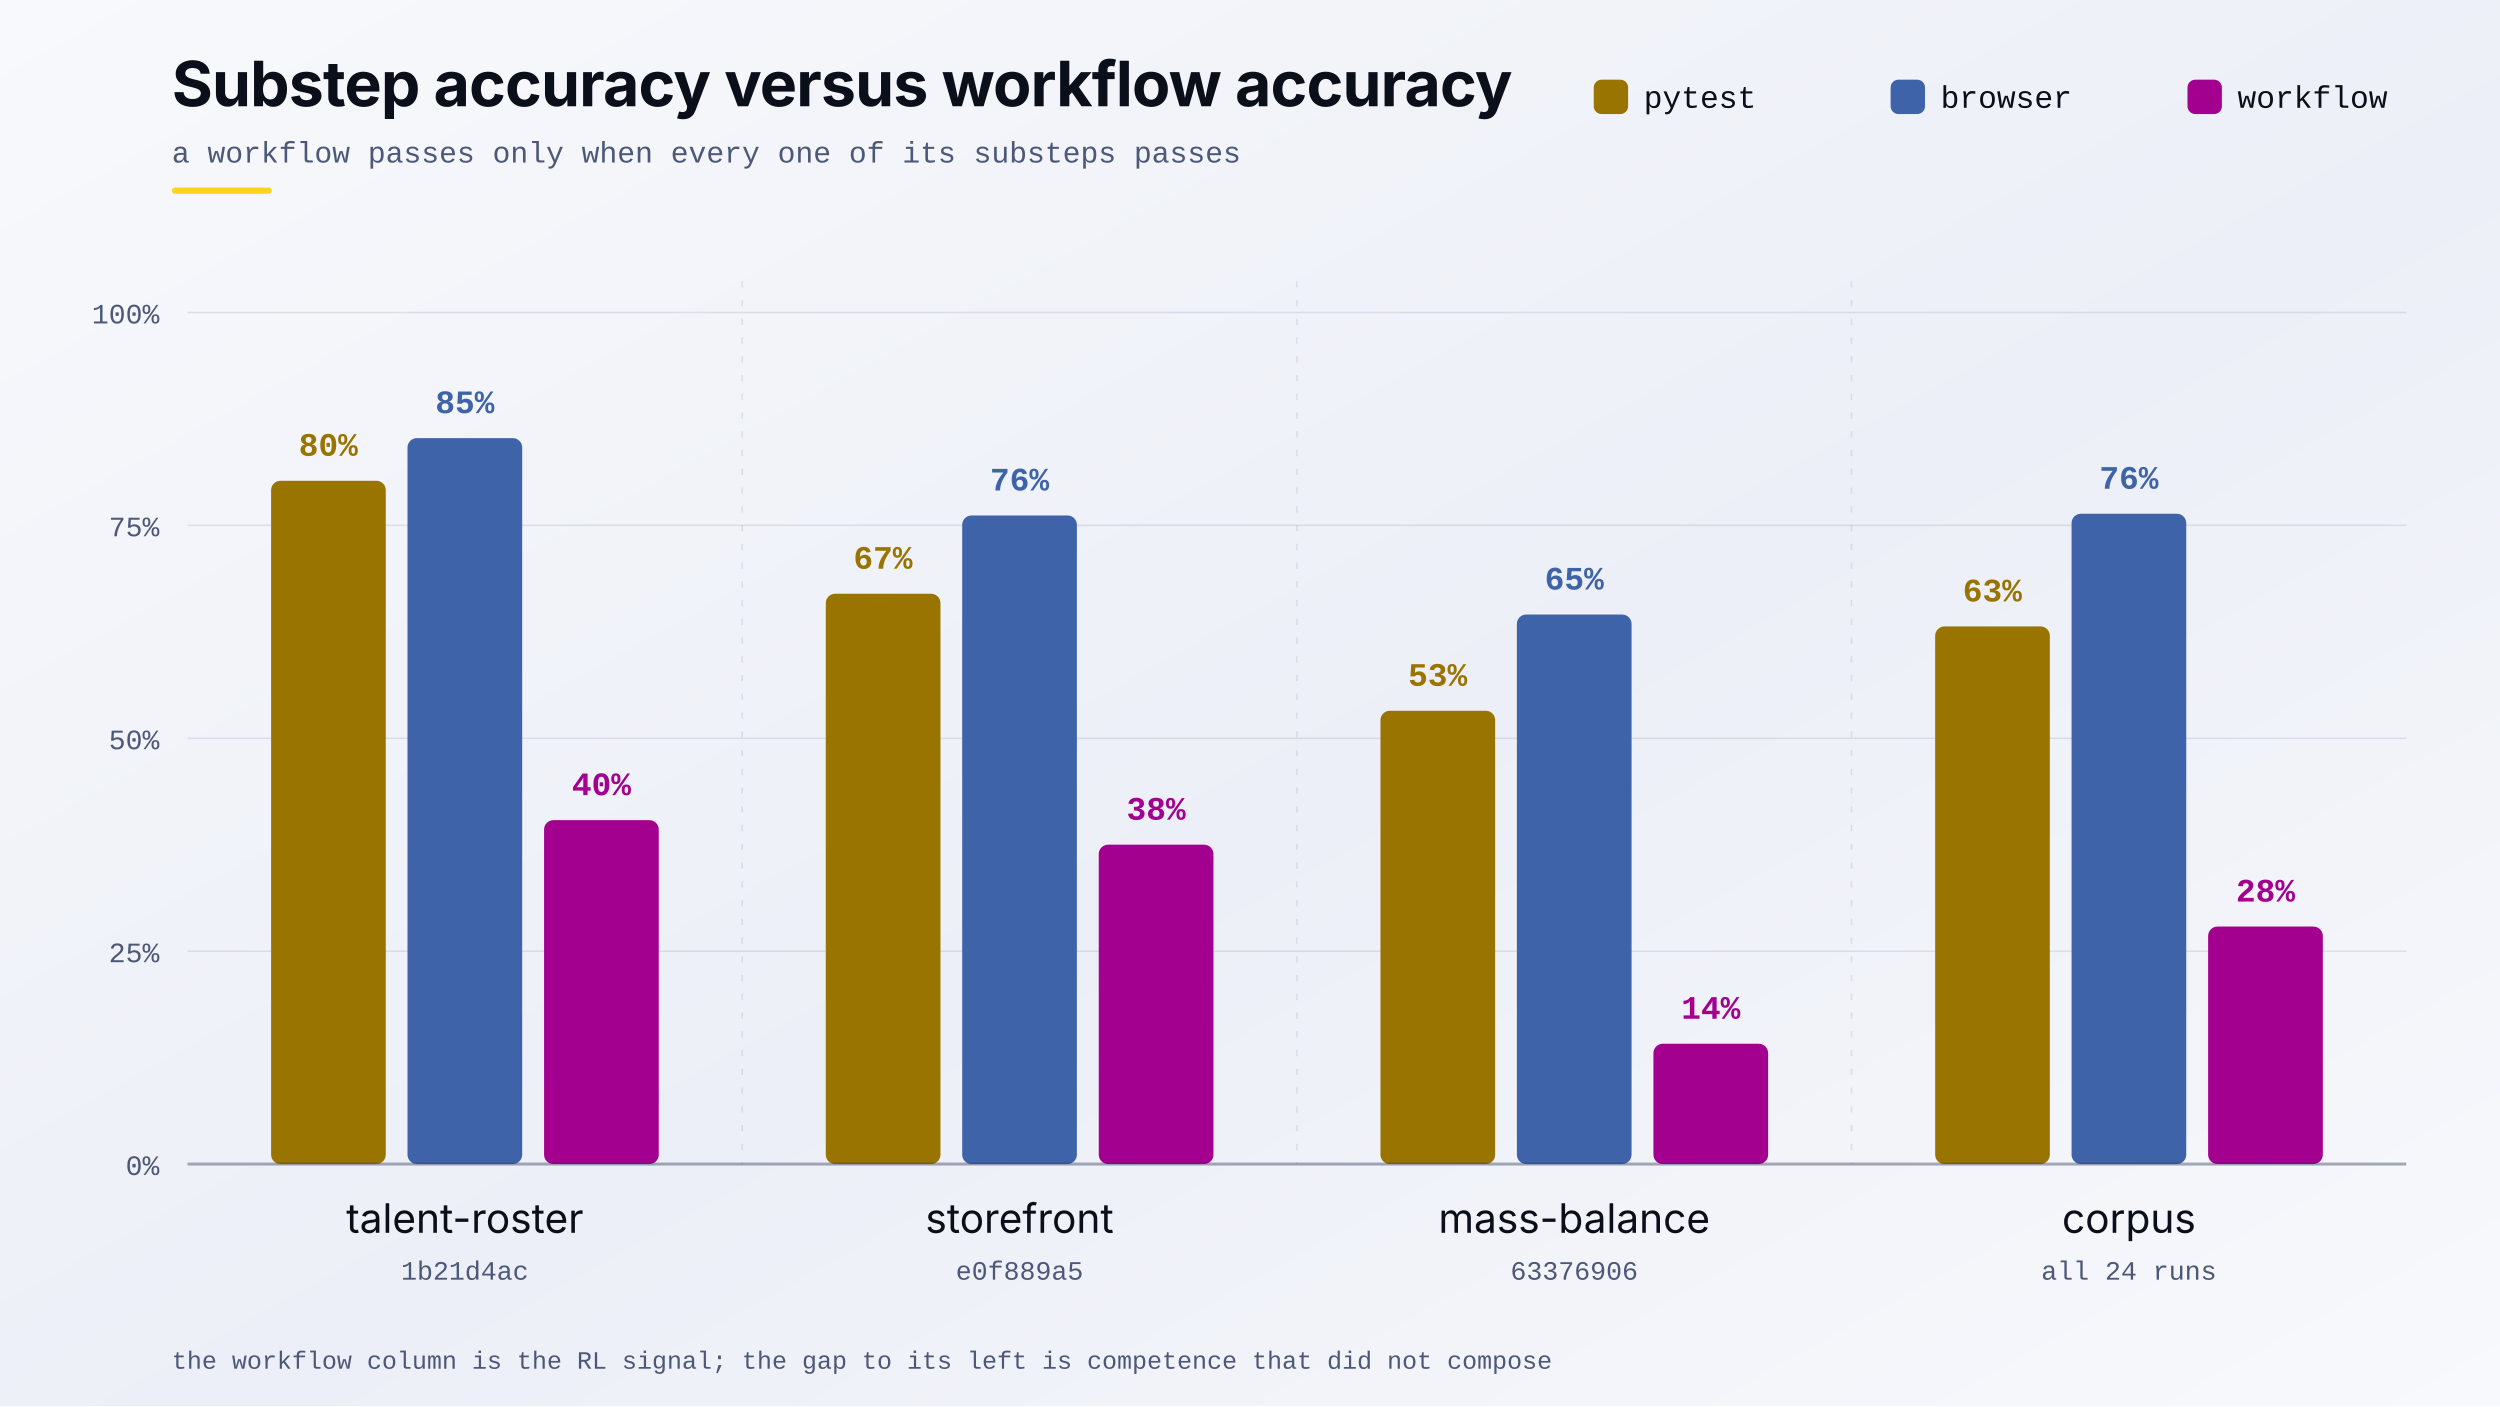
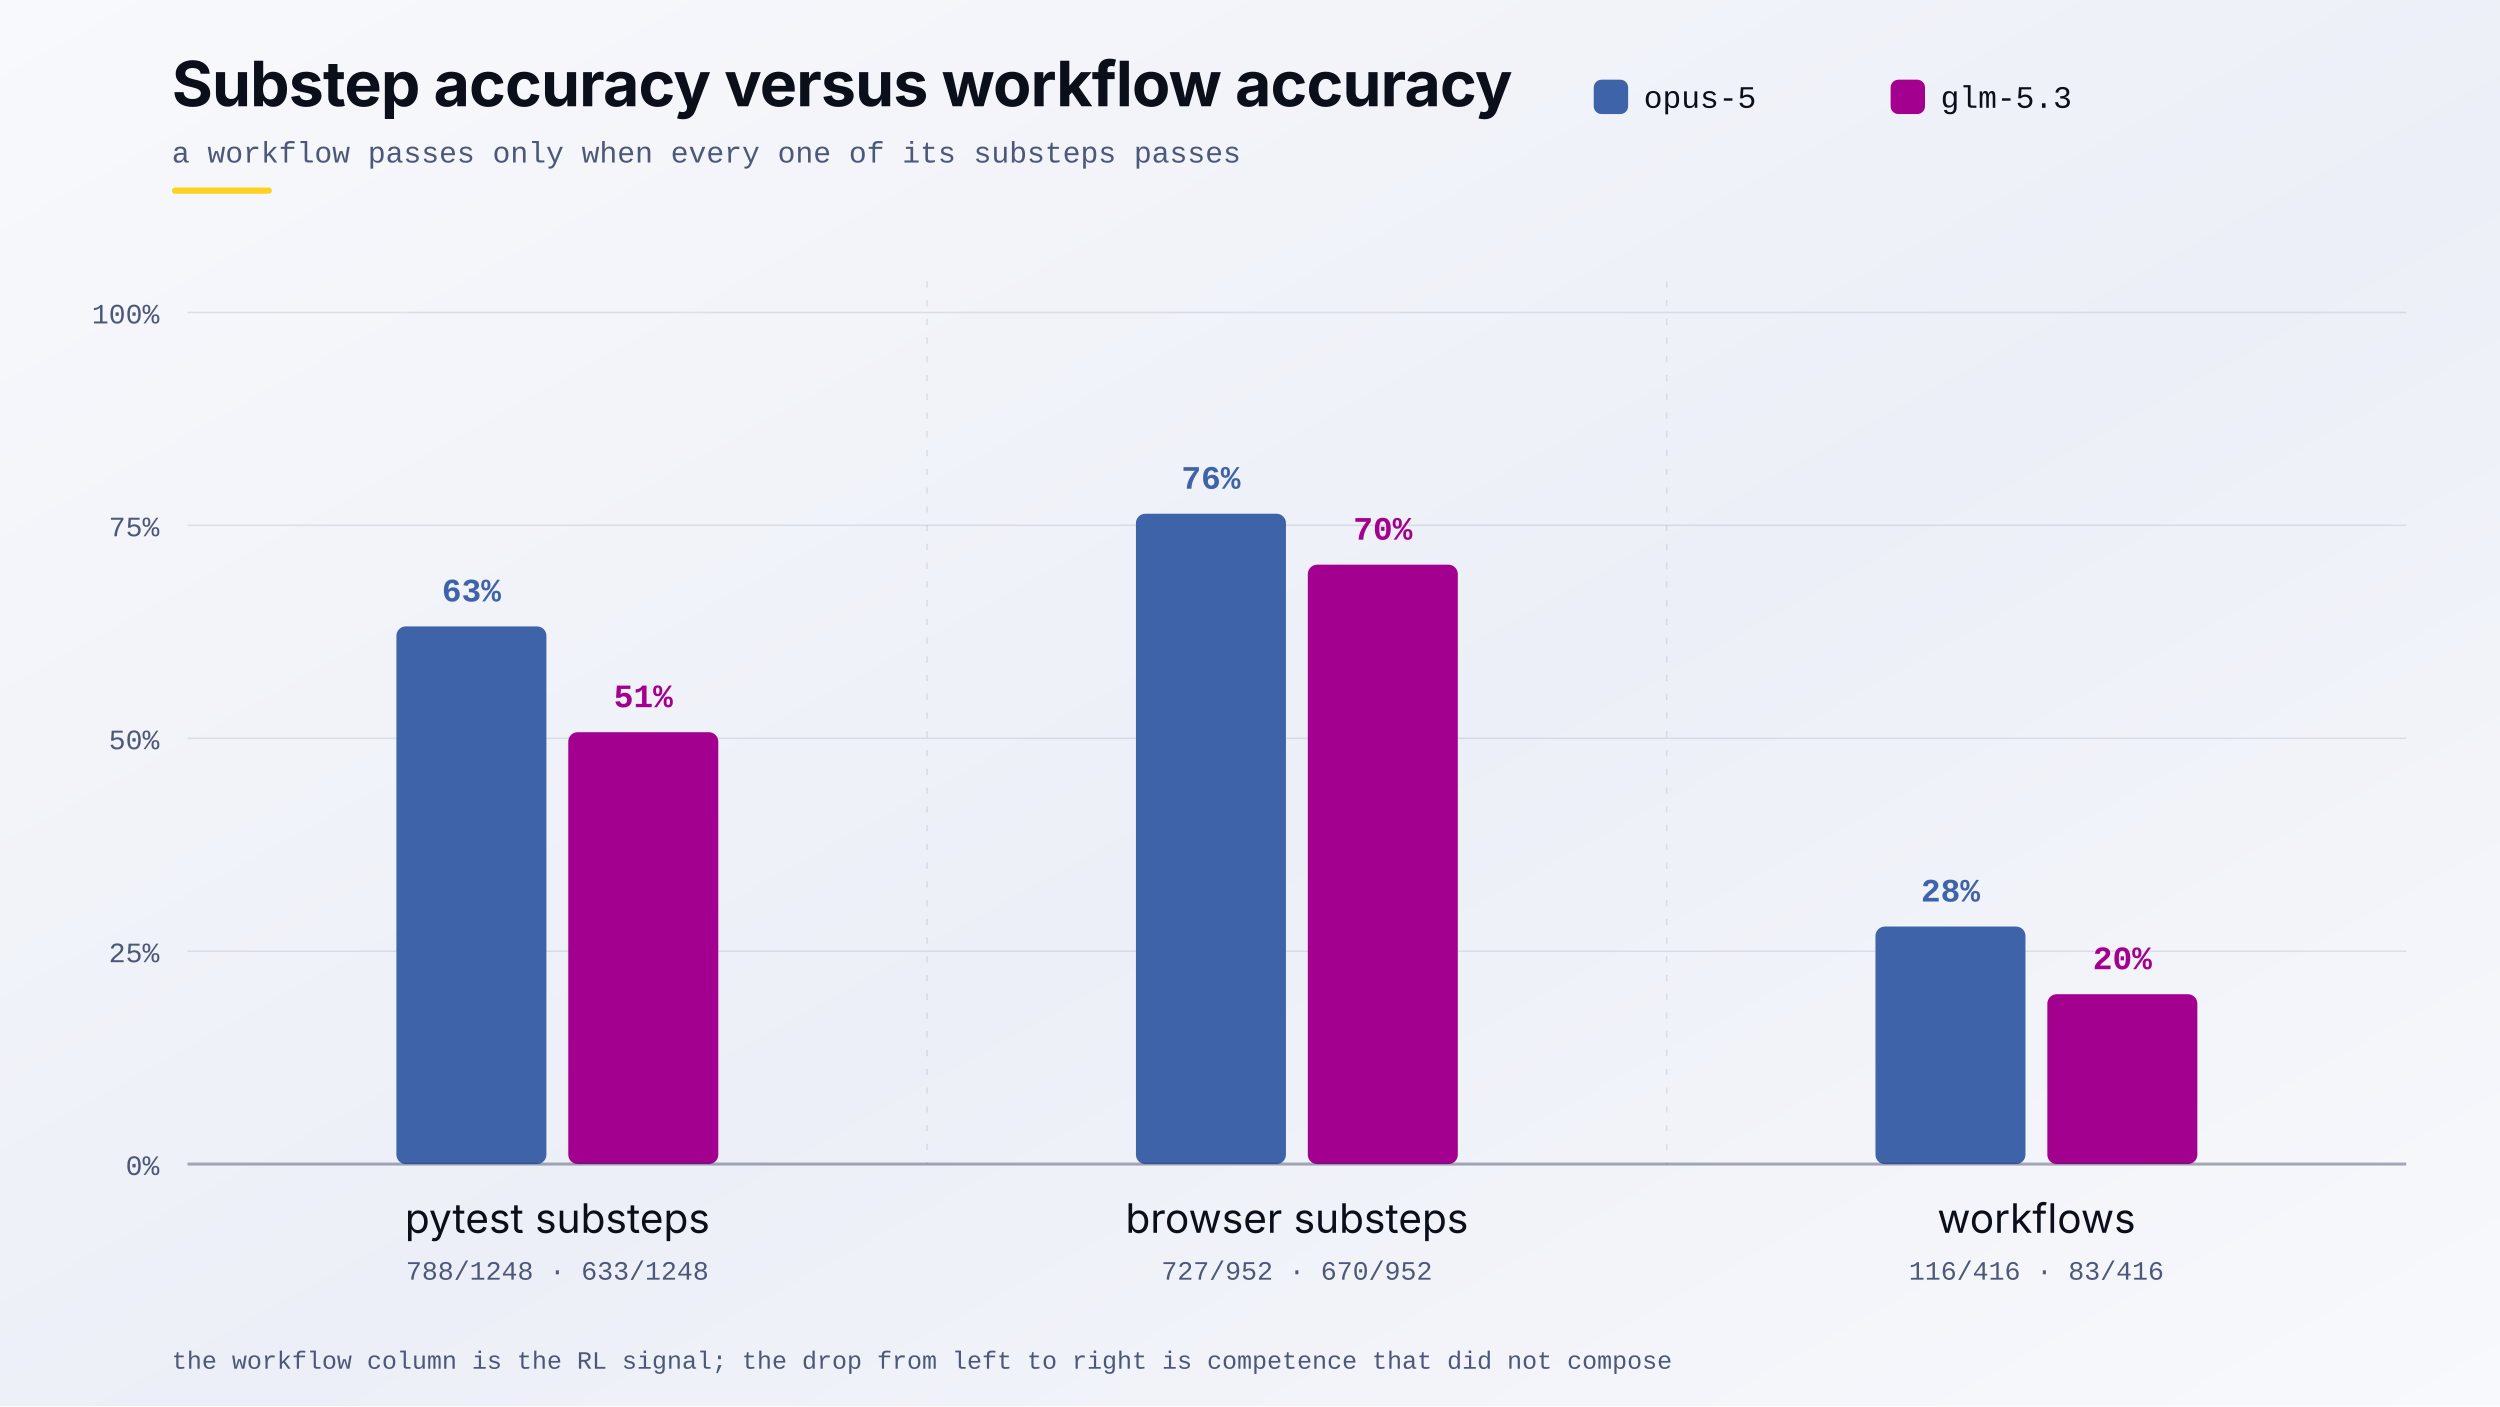
<svg xmlns="http://www.w3.org/2000/svg" viewBox="0 0 1600 900" width="1600" height="900" role="img" aria-label="Substep accuracy versus workflow accuracy. a workflow passes only when every one of its substeps passes">
  <defs>
    <linearGradient id="bg" x1="0" y1="0" x2="1" y2="1">
      <stop offset="0%" stop-color="#f8f9fc" />
      <stop offset="55%" stop-color="#eceff7" />
      <stop offset="100%" stop-color="#f8f9fc" />
    </linearGradient>
    <filter id="glow" x="-50%" y="-50%" width="200%" height="200%">
      <feGaussianBlur stdDeviation="6" />
    </filter>
  </defs>
  <rect width="1600" height="900" fill="url(#bg)" />
  <text x="110" y="68" font-family="'DM Sans','Inter','Segoe UI',Roboto,ui-sans-serif,system-ui,sans-serif" font-size="40" font-weight="bold" fill="#0b0f1a" letter-spacing="-0.5">Substep accuracy versus workflow accuracy</text>
  <text x="110" y="104" font-family="'JetBrains Mono','SF Mono','Berkeley Mono',ui-monospace,'Courier New',monospace" font-size="19" fill="#4d5878">a workflow passes only when every one of its substeps passes</text>
  <rect x="110" y="120" width="64" height="4" rx="2" fill="#ffd21f" />
-   <rect x="1020" y="51" width="22" height="22" rx="5" fill="#9a7400" />
-   <text x="1052" y="69" font-family="'JetBrains Mono','SF Mono','Berkeley Mono',ui-monospace,'Courier New',monospace" font-size="20" fill="#0b0f1a">pytest</text>
-   <rect x="1210" y="51" width="22" height="22" rx="5" fill="#3f63a8" />
-   <text x="1242" y="69" font-family="'JetBrains Mono','SF Mono','Berkeley Mono',ui-monospace,'Courier New',monospace" font-size="20" fill="#0b0f1a">browser</text>
-   <rect x="1400" y="51" width="22" height="22" rx="5" fill="#a3008f" />
-   <text x="1432" y="69" font-family="'JetBrains Mono','SF Mono','Berkeley Mono',ui-monospace,'Courier New',monospace" font-size="20" fill="#0b0f1a">workflow</text>
+   <rect x="1020" y="51" width="22" height="22" rx="5" fill="#3f63a8" />
+   <text x="1052" y="69" font-family="'JetBrains Mono','SF Mono','Berkeley Mono',ui-monospace,'Courier New',monospace" font-size="20" fill="#0b0f1a">opus-5</text>
+   <rect x="1210" y="51" width="22" height="22" rx="5" fill="#a3008f" />
+   <text x="1242" y="69" font-family="'JetBrains Mono','SF Mono','Berkeley Mono',ui-monospace,'Courier New',monospace" font-size="20" fill="#0b0f1a">glm-5.3</text>
  <line x1="120" y1="745.0" x2="1540" y2="745.0" stroke="rgba(43,51,82,0.11)" stroke-width="1" />
  <text x="102" y="752.0" text-anchor="end" font-family="'JetBrains Mono','SF Mono','Berkeley Mono',ui-monospace,'Courier New',monospace" font-size="18" fill="#4d5878">0%</text>
  <line x1="120" y1="608.8" x2="1540" y2="608.8" stroke="rgba(43,51,82,0.11)" stroke-width="1" />
  <text x="102" y="615.8" text-anchor="end" font-family="'JetBrains Mono','SF Mono','Berkeley Mono',ui-monospace,'Courier New',monospace" font-size="18" fill="#4d5878">25%</text>
  <line x1="120" y1="472.5" x2="1540" y2="472.5" stroke="rgba(43,51,82,0.11)" stroke-width="1" />
  <text x="102" y="479.5" text-anchor="end" font-family="'JetBrains Mono','SF Mono','Berkeley Mono',ui-monospace,'Courier New',monospace" font-size="18" fill="#4d5878">50%</text>
  <line x1="120" y1="336.2" x2="1540" y2="336.2" stroke="rgba(43,51,82,0.11)" stroke-width="1" />
  <text x="102" y="343.2" text-anchor="end" font-family="'JetBrains Mono','SF Mono','Berkeley Mono',ui-monospace,'Courier New',monospace" font-size="18" fill="#4d5878">75%</text>
  <line x1="120" y1="200.0" x2="1540" y2="200.0" stroke="rgba(43,51,82,0.11)" stroke-width="1" />
  <text x="102" y="207.0" text-anchor="end" font-family="'JetBrains Mono','SF Mono','Berkeley Mono',ui-monospace,'Courier New',monospace" font-size="18" fill="#4d5878">100%</text>
-   <rect x="173.5" y="307.7" width="73.4" height="437.3" rx="6" fill="#9a7400" />
-   <text x="210.1" y="291.7" text-anchor="middle" font-family="'JetBrains Mono','SF Mono','Berkeley Mono',ui-monospace,'Courier New',monospace" font-size="21" font-weight="bold" fill="#9a7400">80%</text>
-   <rect x="260.8" y="280.4" width="73.4" height="464.6" rx="6" fill="#3f63a8" />
-   <text x="297.5" y="264.4" text-anchor="middle" font-family="'JetBrains Mono','SF Mono','Berkeley Mono',ui-monospace,'Courier New',monospace" font-size="21" font-weight="bold" fill="#3f63a8">85%</text>
-   <rect x="348.2" y="524.9" width="73.4" height="220.1" rx="6" fill="#a3008f" />
-   <text x="384.9" y="508.9" text-anchor="middle" font-family="'JetBrains Mono','SF Mono','Berkeley Mono',ui-monospace,'Courier New',monospace" font-size="21" font-weight="bold" fill="#a3008f">40%</text>
-   <text x="297.5" y="789" text-anchor="middle" font-family="'DM Sans','Inter','Segoe UI',Roboto,ui-sans-serif,system-ui,sans-serif" font-size="26" fill="#0b0f1a">talent-roster</text>
-   <text x="297.5" y="819" text-anchor="middle" font-family="'JetBrains Mono','SF Mono','Berkeley Mono',ui-monospace,'Courier New',monospace" font-size="17" fill="#4d5878">1b21d4ac</text>
-   <line x1="475.0" y1="180" x2="475.0" y2="745" stroke="rgba(43,51,82,0.11)" stroke-width="1" stroke-dasharray="4 8" />
-   <rect x="528.5" y="380.0" width="73.4" height="365.0" rx="6" fill="#9a7400" />
-   <text x="565.1" y="364.0" text-anchor="middle" font-family="'JetBrains Mono','SF Mono','Berkeley Mono',ui-monospace,'Courier New',monospace" font-size="21" font-weight="bold" fill="#9a7400">67%</text>
-   <rect x="615.8" y="329.9" width="73.4" height="415.1" rx="6" fill="#3f63a8" />
-   <text x="652.5" y="313.9" text-anchor="middle" font-family="'JetBrains Mono','SF Mono','Berkeley Mono',ui-monospace,'Courier New',monospace" font-size="21" font-weight="bold" fill="#3f63a8">76%</text>
-   <rect x="703.2" y="540.6" width="73.4" height="204.4" rx="6" fill="#a3008f" />
-   <text x="739.9" y="524.6" text-anchor="middle" font-family="'JetBrains Mono','SF Mono','Berkeley Mono',ui-monospace,'Courier New',monospace" font-size="21" font-weight="bold" fill="#a3008f">38%</text>
-   <text x="652.5" y="789" text-anchor="middle" font-family="'DM Sans','Inter','Segoe UI',Roboto,ui-sans-serif,system-ui,sans-serif" font-size="26" fill="#0b0f1a">storefront</text>
-   <text x="652.5" y="819" text-anchor="middle" font-family="'JetBrains Mono','SF Mono','Berkeley Mono',ui-monospace,'Courier New',monospace" font-size="17" fill="#4d5878">e0f889a5</text>
-   <line x1="830.0" y1="180" x2="830.0" y2="745" stroke="rgba(43,51,82,0.11)" stroke-width="1" stroke-dasharray="4 8" />
-   <rect x="883.5" y="454.9" width="73.4" height="290.1" rx="6" fill="#9a7400" />
-   <text x="920.1" y="438.9" text-anchor="middle" font-family="'JetBrains Mono','SF Mono','Berkeley Mono',ui-monospace,'Courier New',monospace" font-size="21" font-weight="bold" fill="#9a7400">53%</text>
-   <rect x="970.8" y="393.3" width="73.4" height="351.7" rx="6" fill="#3f63a8" />
-   <text x="1007.5" y="377.3" text-anchor="middle" font-family="'JetBrains Mono','SF Mono','Berkeley Mono',ui-monospace,'Courier New',monospace" font-size="21" font-weight="bold" fill="#3f63a8">65%</text>
-   <rect x="1058.2" y="668.0" width="73.4" height="77.0" rx="6" fill="#a3008f" />
-   <text x="1094.9" y="652.0" text-anchor="middle" font-family="'JetBrains Mono','SF Mono','Berkeley Mono',ui-monospace,'Courier New',monospace" font-size="21" font-weight="bold" fill="#a3008f">14%</text>
-   <text x="1007.5" y="789" text-anchor="middle" font-family="'DM Sans','Inter','Segoe UI',Roboto,ui-sans-serif,system-ui,sans-serif" font-size="26" fill="#0b0f1a">mass-balance</text>
-   <text x="1007.5" y="819" text-anchor="middle" font-family="'JetBrains Mono','SF Mono','Berkeley Mono',ui-monospace,'Courier New',monospace" font-size="17" fill="#4d5878">63376906</text>
-   <line x1="1185.0" y1="180" x2="1185.0" y2="745" stroke="rgba(43,51,82,0.11)" stroke-width="1" stroke-dasharray="4 8" />
-   <rect x="1238.5" y="400.9" width="73.4" height="344.1" rx="6" fill="#9a7400" />
-   <text x="1275.1" y="384.9" text-anchor="middle" font-family="'JetBrains Mono','SF Mono','Berkeley Mono',ui-monospace,'Courier New',monospace" font-size="21" font-weight="bold" fill="#9a7400">63%</text>
-   <rect x="1325.8" y="328.8" width="73.4" height="416.2" rx="6" fill="#3f63a8" />
-   <text x="1362.5" y="312.8" text-anchor="middle" font-family="'JetBrains Mono','SF Mono','Berkeley Mono',ui-monospace,'Courier New',monospace" font-size="21" font-weight="bold" fill="#3f63a8">76%</text>
-   <rect x="1413.2" y="593.0" width="73.4" height="152.0" rx="6" fill="#a3008f" />
-   <text x="1449.9" y="577.0" text-anchor="middle" font-family="'JetBrains Mono','SF Mono','Berkeley Mono',ui-monospace,'Courier New',monospace" font-size="21" font-weight="bold" fill="#a3008f">28%</text>
-   <text x="1362.5" y="789" text-anchor="middle" font-family="'DM Sans','Inter','Segoe UI',Roboto,ui-sans-serif,system-ui,sans-serif" font-size="26" fill="#0b0f1a">corpus</text>
-   <text x="1362.5" y="819" text-anchor="middle" font-family="'JetBrains Mono','SF Mono','Berkeley Mono',ui-monospace,'Courier New',monospace" font-size="17" fill="#4d5878">all 24 runs</text>
+   <rect x="253.7" y="400.9" width="96.0" height="344.1" rx="6" fill="#3f63a8" />
+   <text x="301.7" y="384.9" text-anchor="middle" font-family="'JetBrains Mono','SF Mono','Berkeley Mono',ui-monospace,'Courier New',monospace" font-size="21" font-weight="bold" fill="#3f63a8">63%</text>
+   <rect x="363.7" y="468.6" width="96.0" height="276.4" rx="6" fill="#a3008f" />
+   <text x="411.7" y="452.6" text-anchor="middle" font-family="'JetBrains Mono','SF Mono','Berkeley Mono',ui-monospace,'Courier New',monospace" font-size="21" font-weight="bold" fill="#a3008f">51%</text>
+   <text x="356.7" y="789" text-anchor="middle" font-family="'DM Sans','Inter','Segoe UI',Roboto,ui-sans-serif,system-ui,sans-serif" font-size="26" fill="#0b0f1a">pytest substeps</text>
+   <text x="356.7" y="819" text-anchor="middle" font-family="'JetBrains Mono','SF Mono','Berkeley Mono',ui-monospace,'Courier New',monospace" font-size="17" fill="#4d5878">788/1248 · 633/1248</text>
+   <line x1="593.3" y1="180" x2="593.3" y2="745" stroke="rgba(43,51,82,0.11)" stroke-width="1" stroke-dasharray="4 8" />
+   <rect x="727.0" y="328.8" width="96.0" height="416.2" rx="6" fill="#3f63a8" />
+   <text x="775.0" y="312.8" text-anchor="middle" font-family="'JetBrains Mono','SF Mono','Berkeley Mono',ui-monospace,'Courier New',monospace" font-size="21" font-weight="bold" fill="#3f63a8">76%</text>
+   <rect x="837.0" y="361.4" width="96.0" height="383.6" rx="6" fill="#a3008f" />
+   <text x="885.0" y="345.4" text-anchor="middle" font-family="'JetBrains Mono','SF Mono','Berkeley Mono',ui-monospace,'Courier New',monospace" font-size="21" font-weight="bold" fill="#a3008f">70%</text>
+   <text x="830.0" y="789" text-anchor="middle" font-family="'DM Sans','Inter','Segoe UI',Roboto,ui-sans-serif,system-ui,sans-serif" font-size="26" fill="#0b0f1a">browser substeps</text>
+   <text x="830.0" y="819" text-anchor="middle" font-family="'JetBrains Mono','SF Mono','Berkeley Mono',ui-monospace,'Courier New',monospace" font-size="17" fill="#4d5878">727/952 · 670/952</text>
+   <line x1="1066.7" y1="180" x2="1066.7" y2="745" stroke="rgba(43,51,82,0.11)" stroke-width="1" stroke-dasharray="4 8" />
+   <rect x="1200.3" y="593.0" width="96.0" height="152.0" rx="6" fill="#3f63a8" />
+   <text x="1248.3" y="577.0" text-anchor="middle" font-family="'JetBrains Mono','SF Mono','Berkeley Mono',ui-monospace,'Courier New',monospace" font-size="21" font-weight="bold" fill="#3f63a8">28%</text>
+   <rect x="1310.3" y="636.3" width="96.0" height="108.7" rx="6" fill="#a3008f" />
+   <text x="1358.3" y="620.3" text-anchor="middle" font-family="'JetBrains Mono','SF Mono','Berkeley Mono',ui-monospace,'Courier New',monospace" font-size="21" font-weight="bold" fill="#a3008f">20%</text>
+   <text x="1303.3" y="789" text-anchor="middle" font-family="'DM Sans','Inter','Segoe UI',Roboto,ui-sans-serif,system-ui,sans-serif" font-size="26" fill="#0b0f1a">workflows</text>
+   <text x="1303.3" y="819" text-anchor="middle" font-family="'JetBrains Mono','SF Mono','Berkeley Mono',ui-monospace,'Courier New',monospace" font-size="17" fill="#4d5878">116/416 · 83/416</text>
  <line x1="120" y1="745" x2="1540" y2="745" stroke="rgba(43,51,82,0.35)" stroke-width="2" />
-   <text x="110" y="876" font-family="'JetBrains Mono','SF Mono','Berkeley Mono',ui-monospace,'Courier New',monospace" font-size="16" fill="#4d5878">the workflow column is the RL signal; the gap to its left is competence that did not compose</text>
+   <text x="110" y="876" font-family="'JetBrains Mono','SF Mono','Berkeley Mono',ui-monospace,'Courier New',monospace" font-size="16" fill="#4d5878">the workflow column is the RL signal; the drop from left to right is competence that did not compose</text>
</svg>
